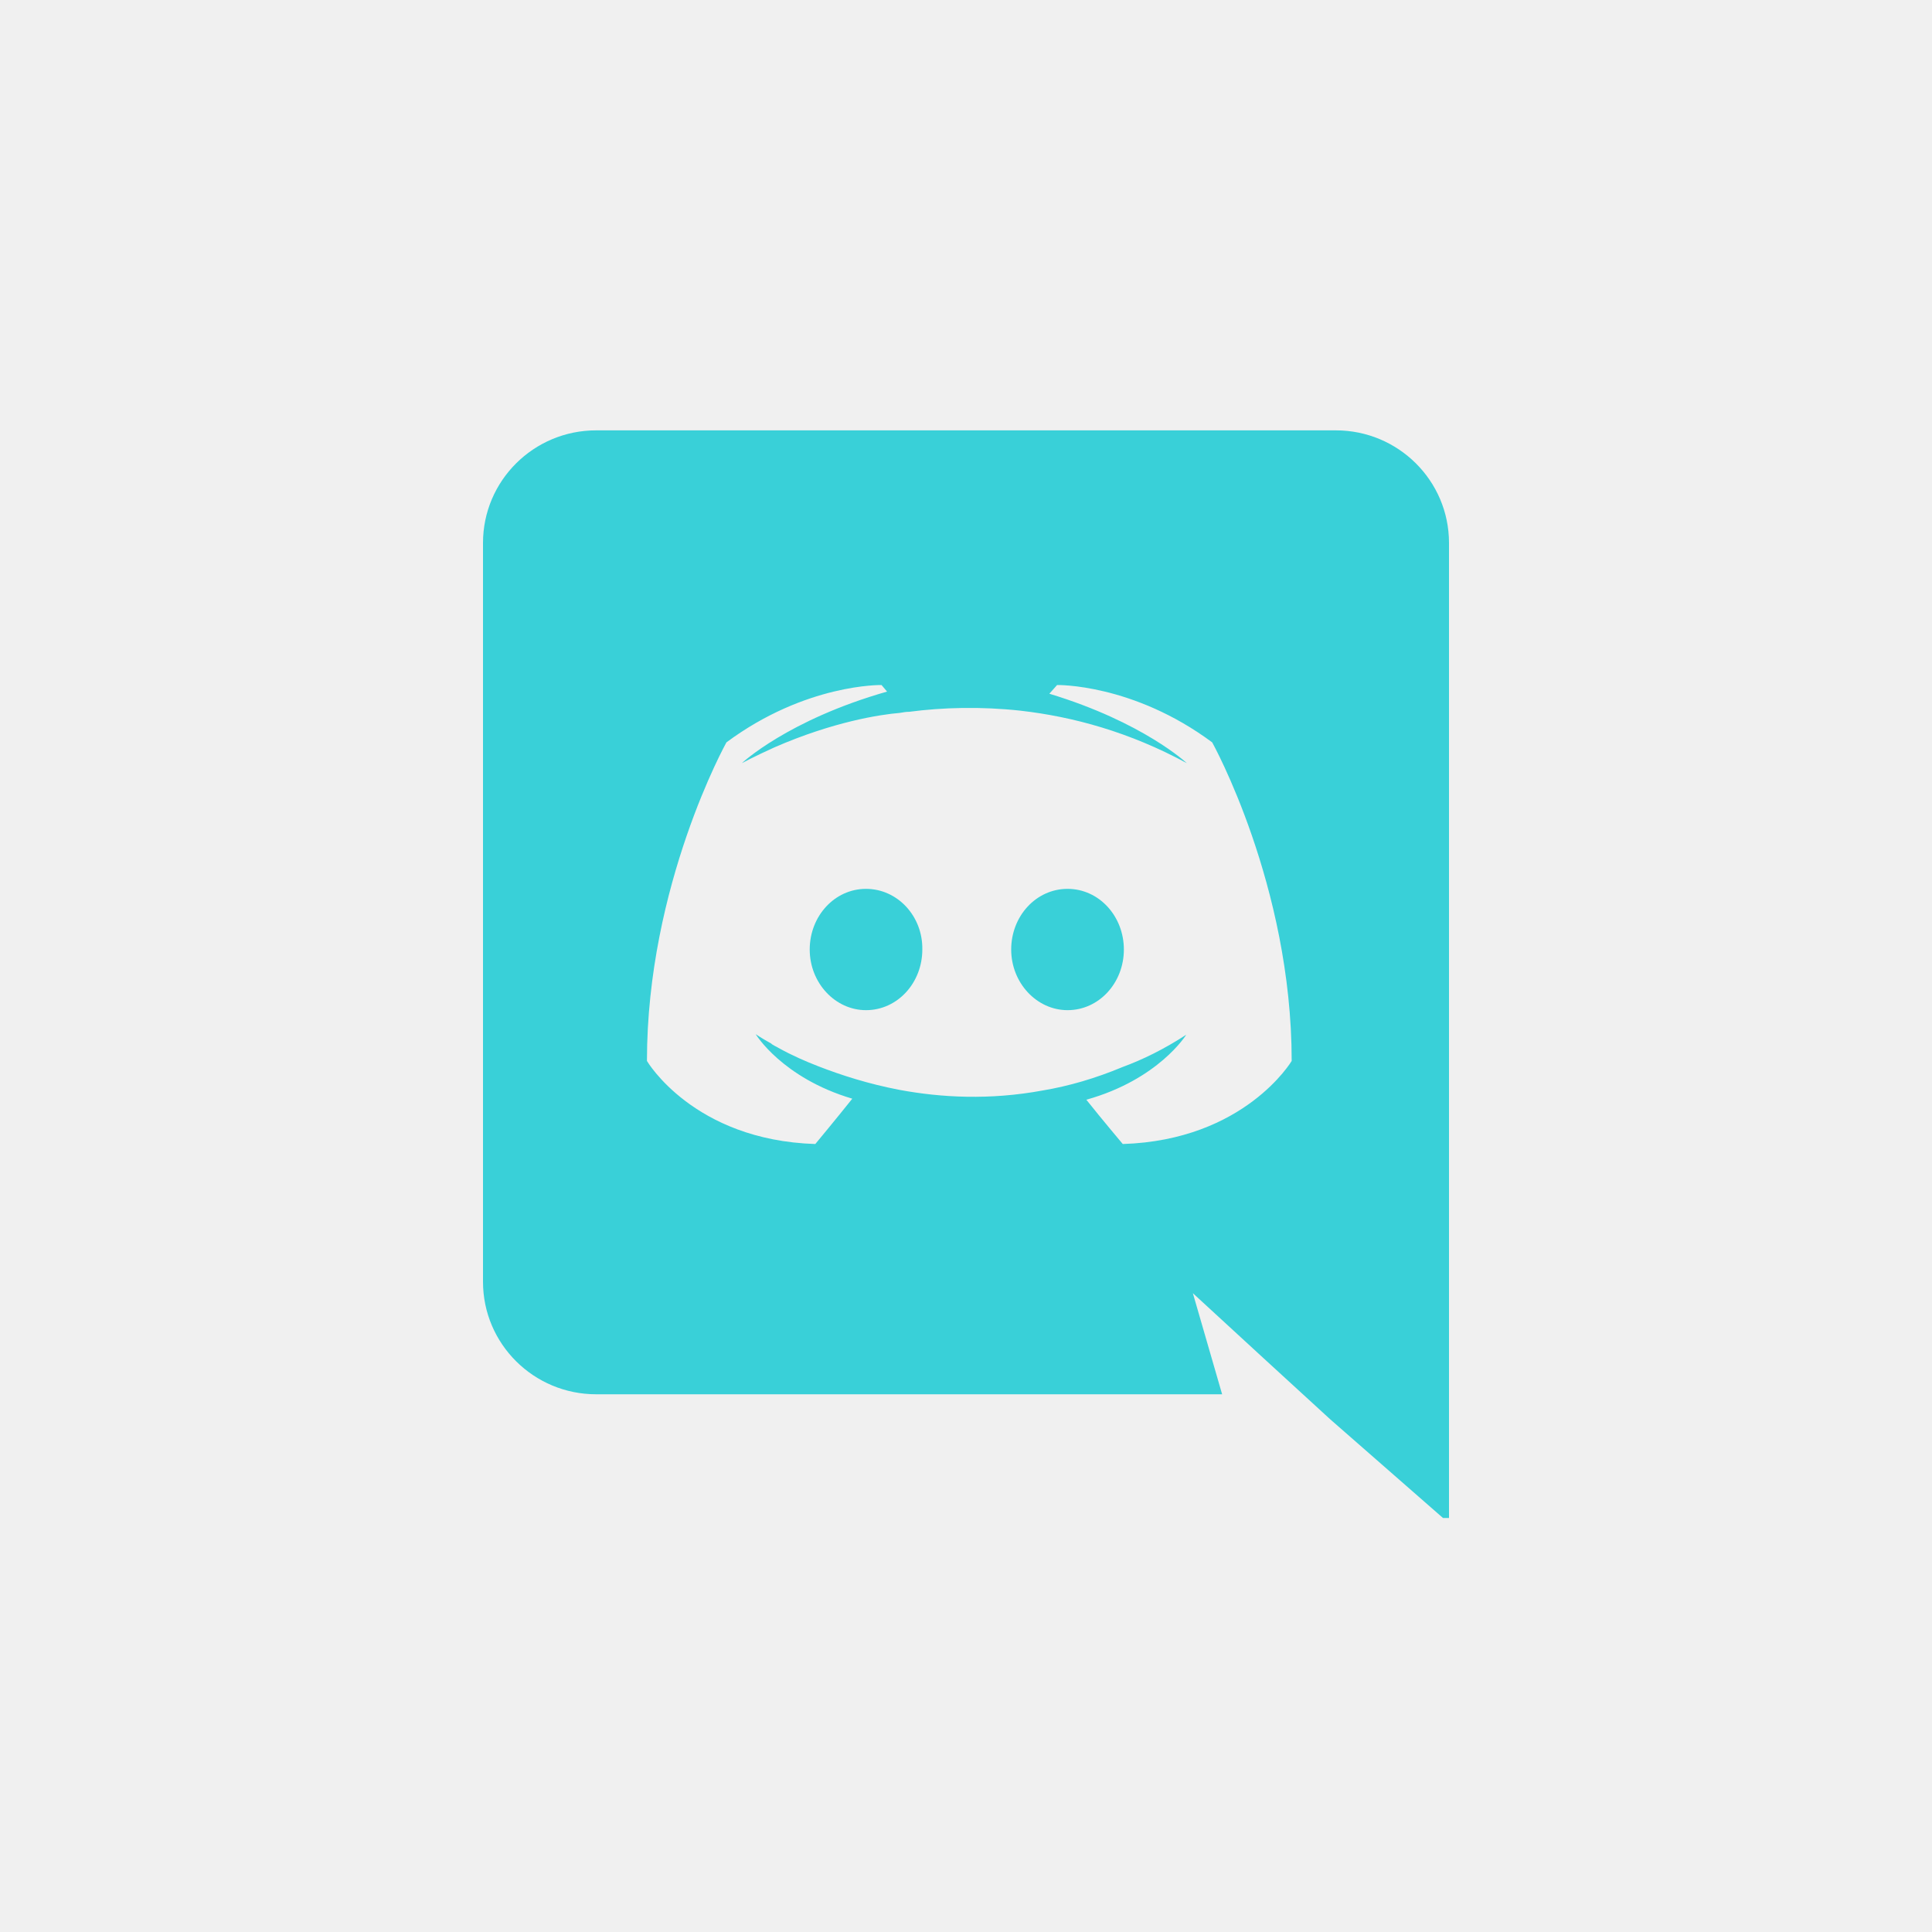
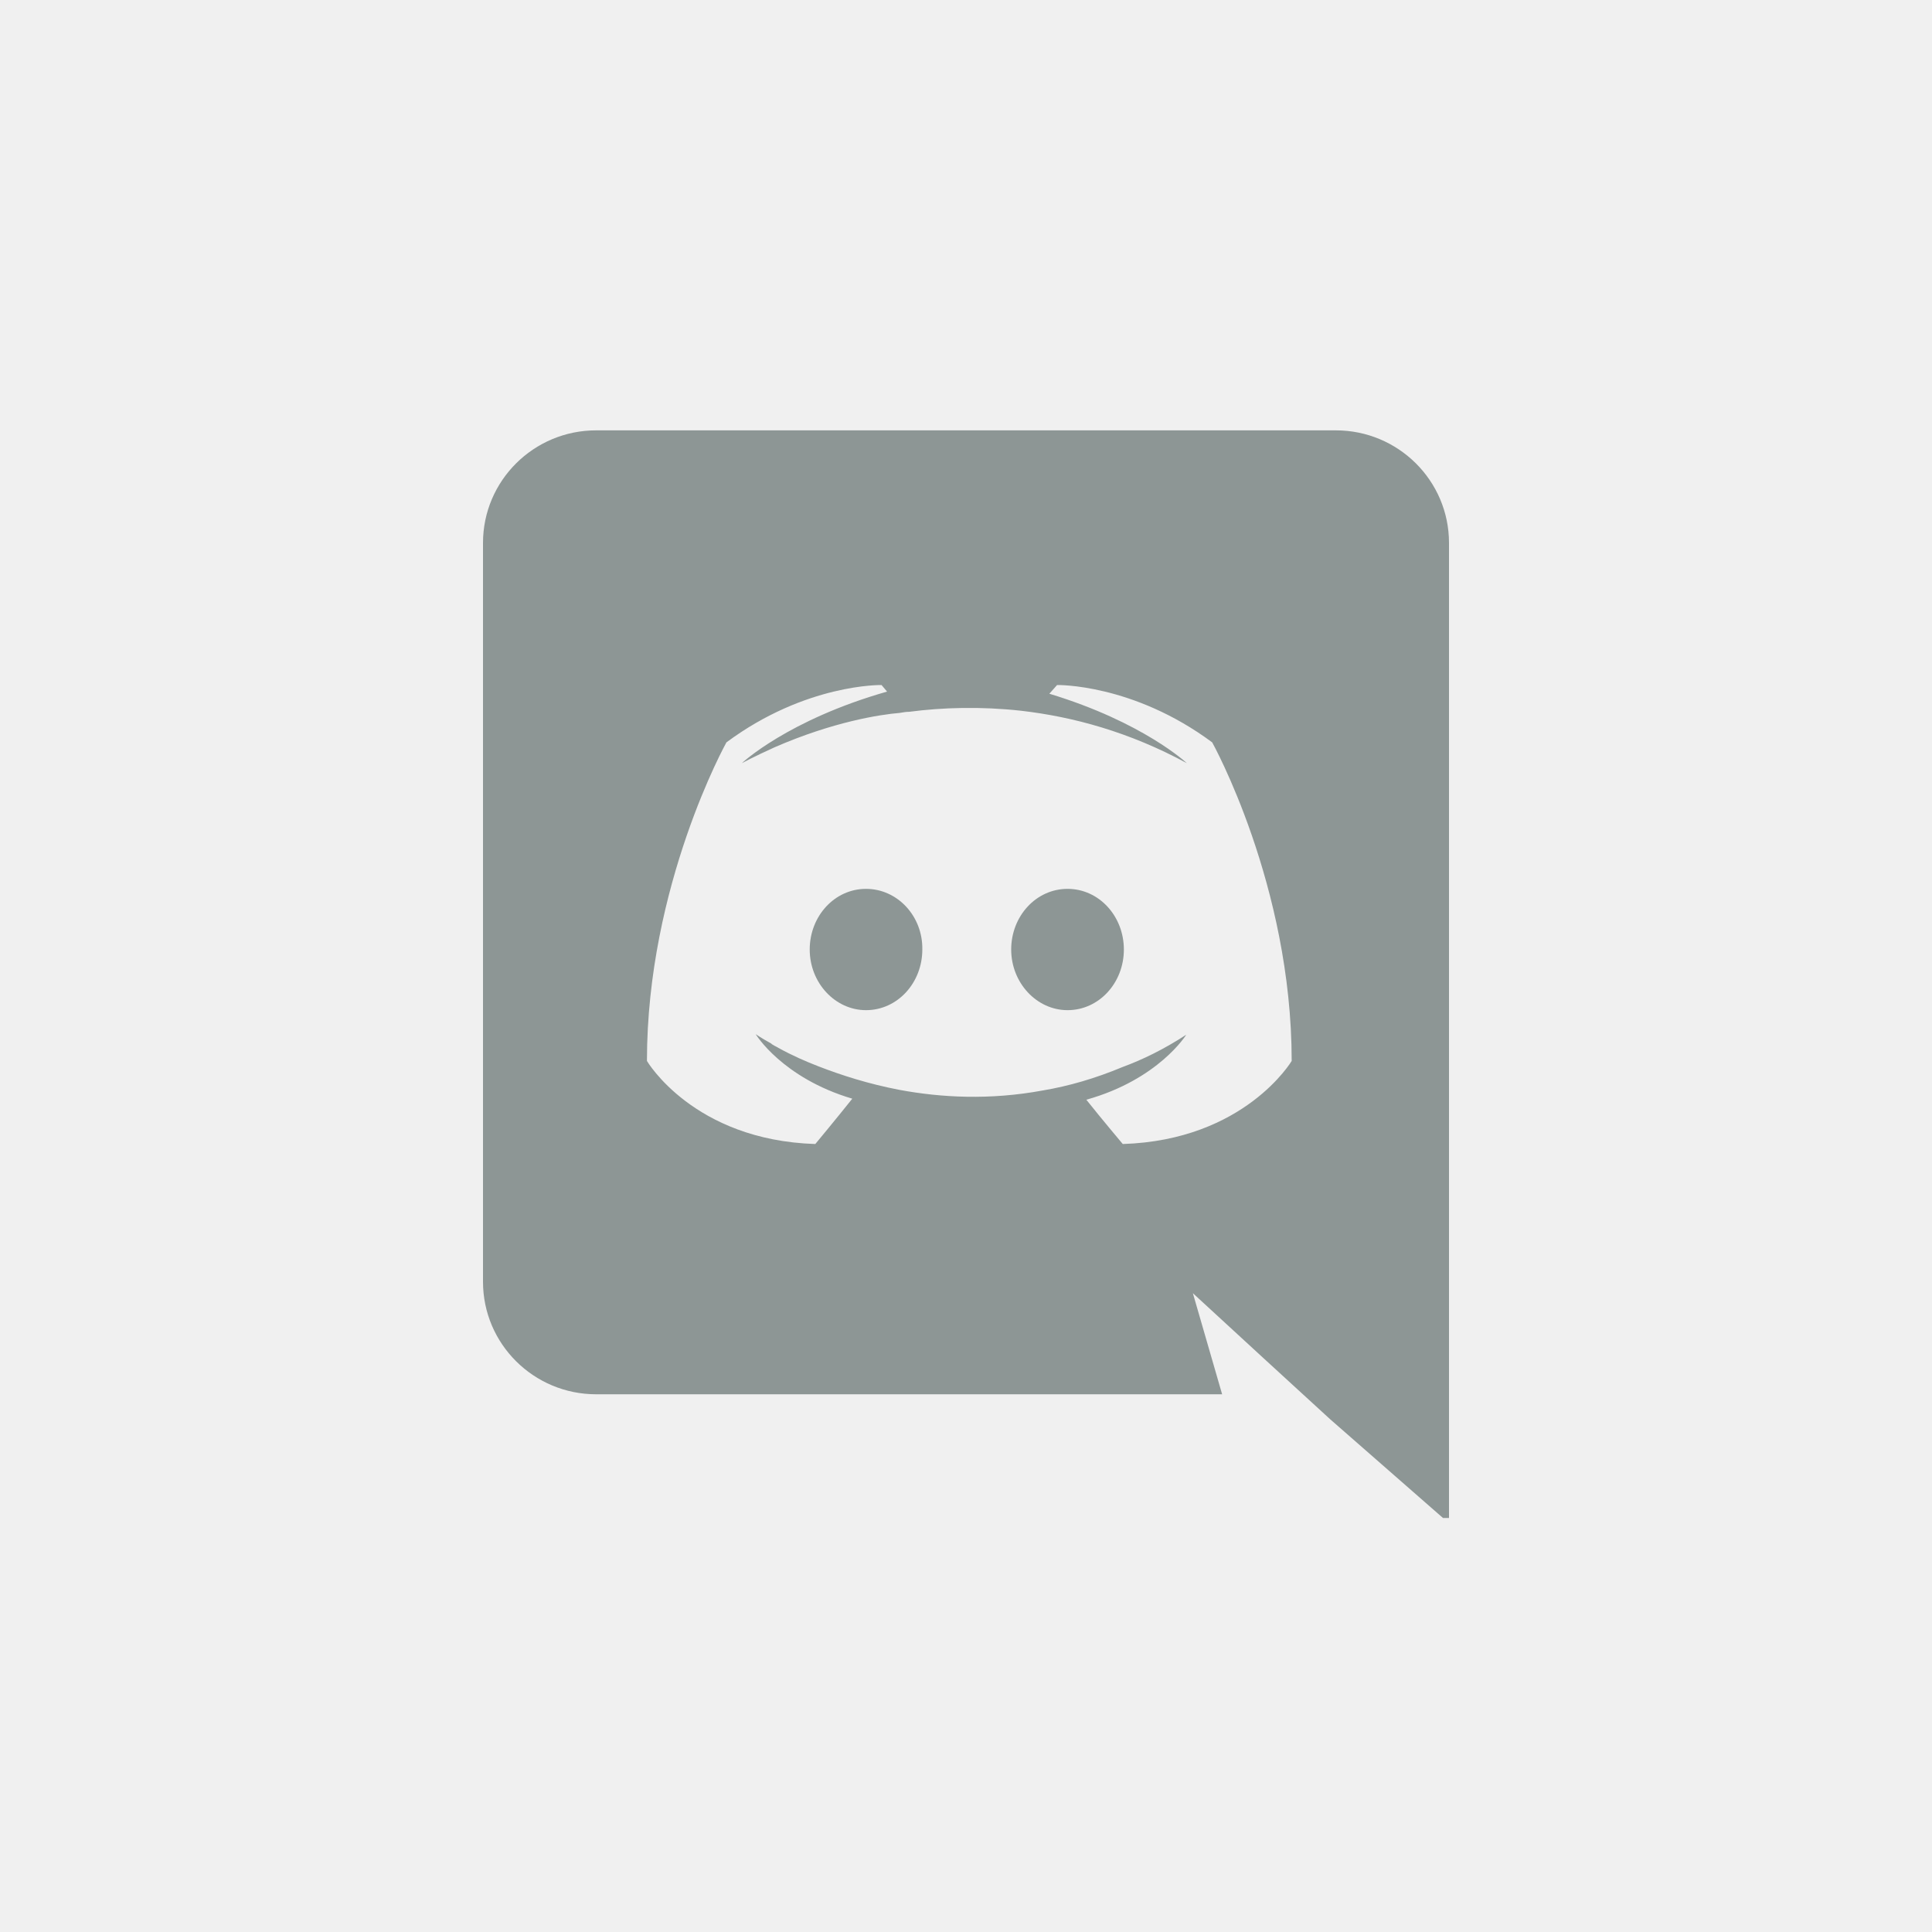
<svg xmlns="http://www.w3.org/2000/svg" width="28" height="28" viewBox="0 0 28 28" fill="none">
  <g clip-path="url(#clip0)">
-     <path d="M12.551 12.882C12.095 12.882 11.735 13.278 11.735 13.761C11.735 14.244 12.103 14.64 12.551 14.64C13.007 14.64 13.367 14.244 13.367 13.761C13.375 13.278 13.007 12.882 12.551 12.882ZM15.472 12.882C15.015 12.882 14.655 13.278 14.655 13.761C14.655 14.244 15.024 14.64 15.472 14.64C15.928 14.64 16.288 14.244 16.288 13.761C16.288 13.278 15.928 12.882 15.472 12.882Z" fill="#39D0D8" />
-     <path d="M19.36 6.237H8.64C7.736 6.237 7 6.966 7 7.869V18.576C7 19.478 7.736 20.207 8.64 20.207H17.712L17.288 18.742L18.312 19.684L19.28 20.571L21 22.076V7.869C21 6.966 20.264 6.237 19.36 6.237ZM16.272 16.58C16.272 16.58 15.984 16.239 15.744 15.938C16.792 15.645 17.192 14.996 17.192 14.996C16.864 15.21 16.552 15.36 16.272 15.463C15.872 15.63 15.488 15.741 15.112 15.804C14.344 15.946 13.64 15.907 13.04 15.796C12.584 15.709 12.192 15.582 11.864 15.455C11.68 15.384 11.48 15.297 11.28 15.186C11.256 15.17 11.232 15.162 11.208 15.146C11.192 15.139 11.184 15.131 11.176 15.123C11.032 15.044 10.952 14.988 10.952 14.988C10.952 14.988 11.336 15.622 12.352 15.923C12.112 16.224 11.816 16.58 11.816 16.58C10.048 16.524 9.376 15.376 9.376 15.376C9.376 12.826 10.528 10.759 10.528 10.759C11.68 9.904 12.776 9.928 12.776 9.928L12.856 10.023C11.416 10.434 10.752 11.06 10.752 11.06C10.752 11.06 10.928 10.965 11.224 10.831C12.08 10.458 12.76 10.355 13.04 10.332C13.088 10.324 13.128 10.316 13.176 10.316C13.664 10.252 14.216 10.237 14.792 10.3C15.552 10.387 16.368 10.609 17.2 11.06C17.2 11.06 16.568 10.466 15.208 10.054L15.32 9.928C15.32 9.928 16.416 9.904 17.568 10.759C17.568 10.759 18.72 12.826 18.72 15.376C18.72 15.376 18.04 16.524 16.272 16.58Z" fill="#39D0D8" />
+     <path d="M12.551 12.882C12.095 12.882 11.735 13.278 11.735 13.761C11.735 14.244 12.103 14.64 12.551 14.64C13.007 14.64 13.367 14.244 13.367 13.761C13.375 13.278 13.007 12.882 12.551 12.882ZM15.472 12.882C15.015 12.882 14.655 13.278 14.655 13.761C14.655 14.244 15.024 14.64 15.472 14.64C15.928 14.64 16.288 14.244 16.288 13.761C16.288 13.278 15.928 12.882 15.472 12.882Z" fill="#8d9695" />
+     <path d="M19.36 6.237H8.64C7.736 6.237 7 6.966 7 7.869V18.576C7 19.478 7.736 20.207 8.64 20.207H17.712L17.288 18.742L18.312 19.684L19.28 20.571L21 22.076V7.869C21 6.966 20.264 6.237 19.36 6.237ZM16.272 16.58C16.272 16.58 15.984 16.239 15.744 15.938C16.792 15.645 17.192 14.996 17.192 14.996C16.864 15.21 16.552 15.36 16.272 15.463C15.872 15.63 15.488 15.741 15.112 15.804C14.344 15.946 13.64 15.907 13.04 15.796C12.584 15.709 12.192 15.582 11.864 15.455C11.68 15.384 11.48 15.297 11.28 15.186C11.256 15.17 11.232 15.162 11.208 15.146C11.192 15.139 11.184 15.131 11.176 15.123C11.032 15.044 10.952 14.988 10.952 14.988C10.952 14.988 11.336 15.622 12.352 15.923C12.112 16.224 11.816 16.58 11.816 16.58C10.048 16.524 9.376 15.376 9.376 15.376C9.376 12.826 10.528 10.759 10.528 10.759C11.68 9.904 12.776 9.928 12.776 9.928L12.856 10.023C11.416 10.434 10.752 11.06 10.752 11.06C10.752 11.06 10.928 10.965 11.224 10.831C12.08 10.458 12.76 10.355 13.04 10.332C13.088 10.324 13.128 10.316 13.176 10.316C13.664 10.252 14.216 10.237 14.792 10.3C15.552 10.387 16.368 10.609 17.2 11.06C17.2 11.06 16.568 10.466 15.208 10.054L15.32 9.928C15.32 9.928 16.416 9.904 17.568 10.759C17.568 10.759 18.72 12.826 18.72 15.376C18.72 15.376 18.04 16.524 16.272 16.58Z" fill="#8d9695" />
  </g>
  <defs>
    <clipPath id="clip0">
      <rect width="16" height="16" fill="white" transform="translate(6 6)" />
    </clipPath>
  </defs>
</svg>
